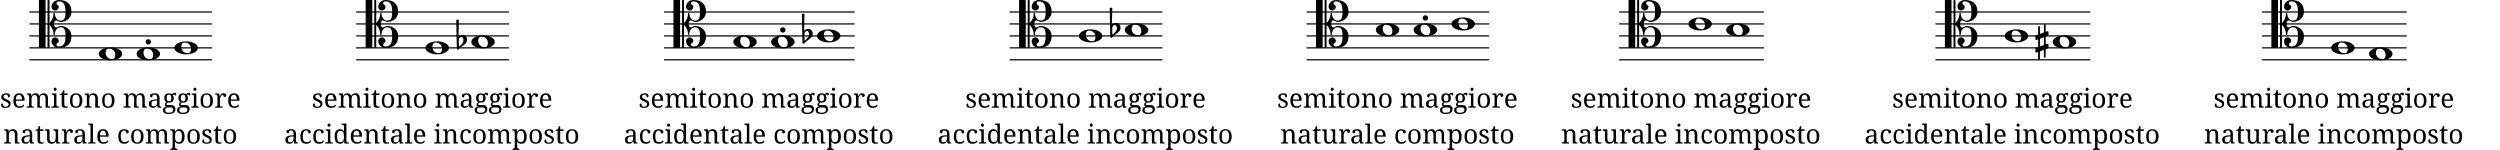
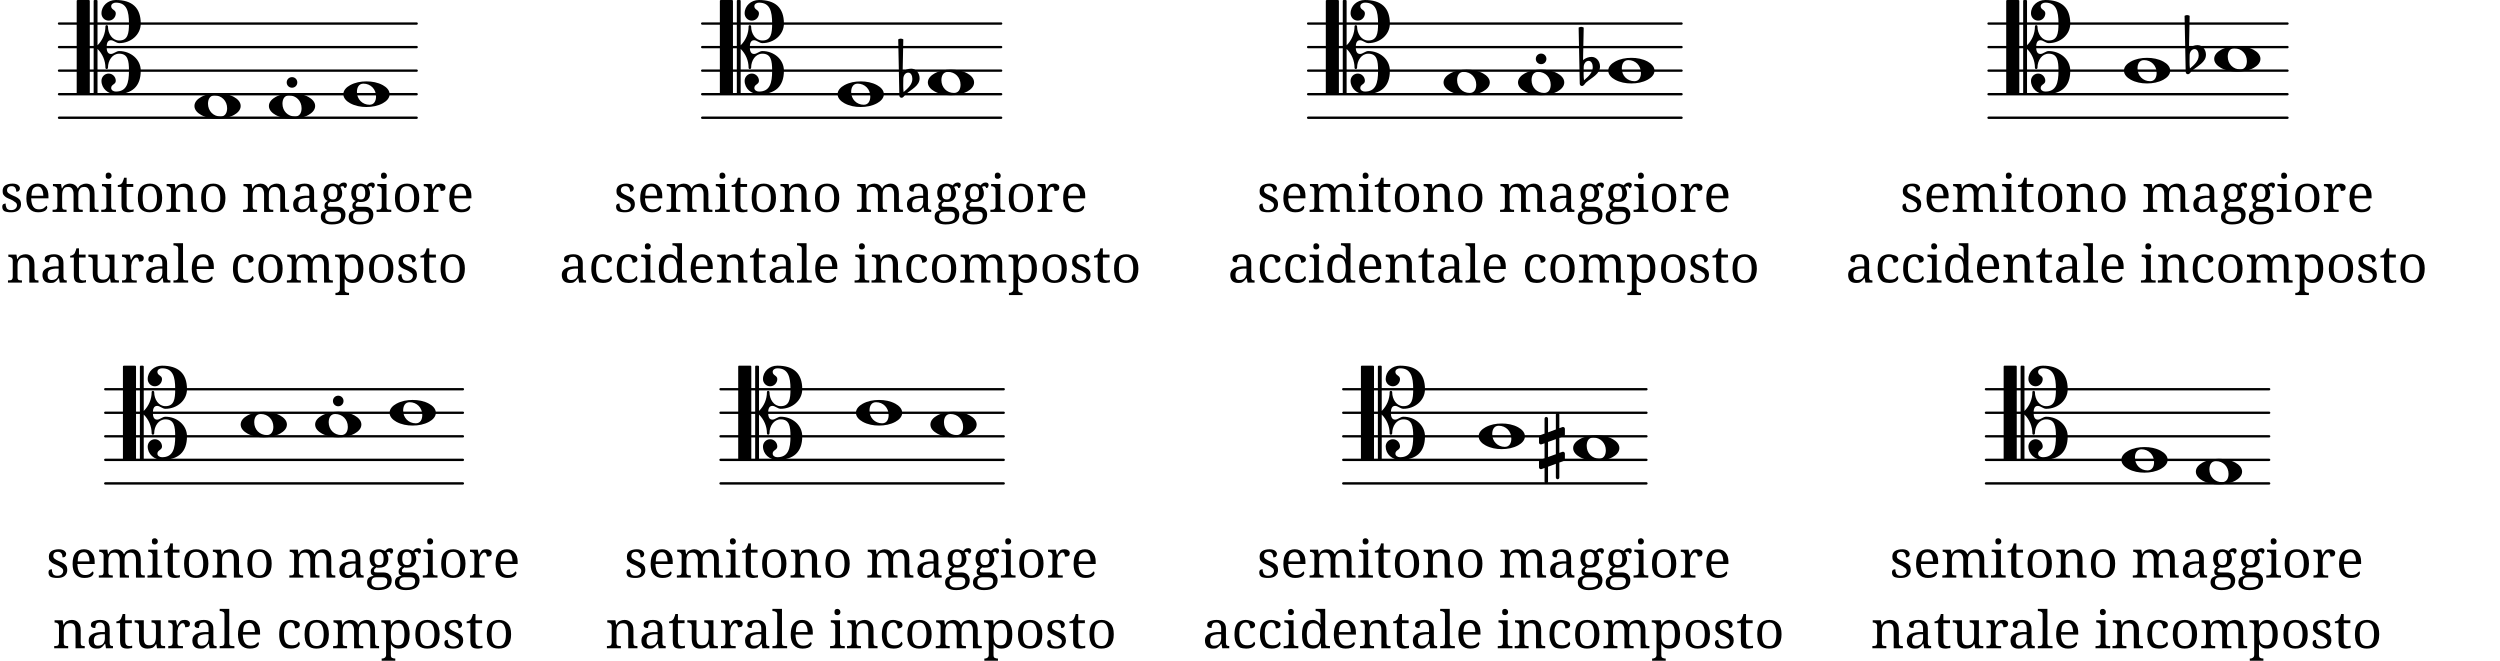
- <svg xmlns="http://www.w3.org/2000/svg" xmlns:xlink="http://www.w3.org/1999/xlink" version="1.2" width="367.26mm" height="22.02mm" viewBox="0 -0 208.989 12.528">
+ <svg xmlns="http://www.w3.org/2000/svg" xmlns:xlink="http://www.w3.org/1999/xlink" version="1.2" width="186.55mm" height="49.30mm" viewBox="0 -0 106.158 28.056">
  <style type="text/css">

tspan { white-space: pre; }

</style>
  <g transform="translate(2.4543, 5)">
    <line stroke-linejoin="round" stroke-linecap="round" stroke-width="0.1" stroke="currentColor" x1="0.05" y1="0" x2="15.236" y2="0" />
  </g>
  <g transform="translate(2.4543, 4)">
    <line stroke-linejoin="round" stroke-linecap="round" stroke-width="0.1" stroke="currentColor" x1="0.05" y1="0" x2="15.236" y2="0" />
  </g>
  <g transform="translate(2.4543, 3)">
    <line stroke-linejoin="round" stroke-linecap="round" stroke-width="0.1" stroke="currentColor" x1="0.05" y1="0" x2="15.236" y2="0" />
  </g>
  <g transform="translate(2.4543, 2)">
    <line stroke-linejoin="round" stroke-linecap="round" stroke-width="0.1" stroke="currentColor" x1="0.05" y1="0" x2="15.236" y2="0" />
  </g>
  <g transform="translate(2.4543, 1)">
    <line stroke-linejoin="round" stroke-linecap="round" stroke-width="0.1" stroke="currentColor" x1="0.05" y1="0" x2="15.236" y2="0" />
  </g>
  <a style="color:inherit;" xlink:href="textedit:///home/johannes/common-lisp/setzkasten/lilypond-export/b1-c19-m1-d.ly:37:16:17">
    <g transform="translate(14.5783, 4)">
      <path transform="scale(0.004, -0.004)" d="M213 112c-50 0 -69 -43 -69 -88c0 -77 57 -136 134 -136c50 0 69 43 69 88c0 77 -57 136 -134 136zM491 0c0 -43 -34 -75 -72 -96c-53 -29 -114 -40 -174 -40s-120 11 -173 40c-38 21 -72 53 -72 96s34 75 72 96c53 29 113 40 173 40s121 -11 174 -40 c38 -21 72 -53 72 -96z" fill="currentColor" />
    </g>
  </a>
  <a style="color:inherit;" xlink:href="textedit:///home/johannes/common-lisp/setzkasten/lilypond-export/b1-c19-m1-d.ly:36:23:24">
    <g transform="translate(12.3973, 3.5)">
      <path transform="scale(0.0045, -0.0045)" d="M-50 0c0 28 22 50 50 50s50 -22 50 -50s-22 -50 -50 -50s-50 22 -50 50z" fill="currentColor" />
    </g>
  </a>
  <a style="color:inherit;" xlink:href="textedit:///home/johannes/common-lisp/setzkasten/lilypond-export/b1-c19-m1-d.ly:36:21:22">
    <g transform="translate(11.4163, 4.5)">
      <path transform="scale(0.004, -0.004)" d="M213 112c-50 0 -69 -43 -69 -88c0 -77 57 -136 134 -136c50 0 69 43 69 88c0 77 -57 136 -134 136zM491 0c0 -43 -34 -75 -72 -96c-53 -29 -114 -40 -174 -40s-120 11 -173 40c-38 21 -72 53 -72 96s34 75 72 96c53 29 113 40 173 40s121 -11 174 -40 c38 -21 72 -53 72 -96z" fill="currentColor" />
    </g>
  </a>
  <a style="color:inherit;" xlink:href="textedit:///home/johannes/common-lisp/setzkasten/lilypond-export/b1-c19-m1-d.ly:35:30:31">
    <g transform="translate(8.2543, 4.5)">
      <path transform="scale(0.004, -0.004)" d="M213 112c-50 0 -69 -43 -69 -88c0 -77 57 -136 134 -136c50 0 69 43 69 88c0 77 -57 136 -134 136zM491 0c0 -43 -34 -75 -72 -96c-53 -29 -114 -40 -174 -40s-120 11 -173 40c-38 21 -72 53 -72 96s34 75 72 96c53 29 113 40 173 40s121 -11 174 -40 c38 -21 72 -53 72 -96z" fill="currentColor" />
    </g>
  </a>
  <g transform="translate(3.2543, 2)">
    <path transform="scale(0.004, -0.004)" d="M318 0c0 -33 7 -73 45 -73c29 0 57 31 88 31c123 0 229 -89 229 -208c0 -169 -93 -250 -265 -250c-83 0 -152 61 -152 142c0 42 34 77 76 77s76 -35 76 -77c0 -39 -49 -37 -49 -76c0 -23 24 -38 49 -38c116 0 140 90 140 222c0 106 -12 180 -104 180 c-72 0 -119 -71 -119 -149c0 -9 -7 -14 -14 -14s-13 5 -13 14c0 76 -31 147 -84 200v-471c0 -6 -4 -10 -10 -10h-21c-6 0 -10 4 -10 10v980c0 6 4 10 10 10h21c6 0 10 -4 10 -10v-471c53 53 84 124 84 200c0 9 6 14 13 14s14 -5 14 -14c0 -78 47 -149 119 -149 c92 0 104 74 104 180c0 132 -24 222 -140 222c-25 0 -49 -15 -49 -38c0 -39 49 -37 49 -76c0 -42 -34 -77 -76 -77s-76 35 -76 77c0 81 69 142 152 142c172 0 265 -81 265 -250c0 -119 -106 -208 -229 -208c-31 0 -59 31 -88 31c-38 0 -45 -40 -45 -73zM129 -500h-119 c-6 0 -10 4 -10 10v980c0 6 4 10 10 10h119c6 0 10 -4 10 -10v-980c0 -6 -4 -10 -10 -10z" fill="currentColor" />
  </g>
  <g transform="translate(0, 9)">
    <text font-family="serif" font-size="2.2" text-anchor="start" fill="currentColor">
      <tspan>semitono maggiore</tspan>
    </text>
  </g>
  <g transform="translate(0.2731, 12)">
    <text font-family="serif" font-size="2.2" text-anchor="start" fill="currentColor">
      <tspan>naturale composto</tspan>
    </text>
  </g>
  <g transform="translate(29.7666, 5)">
    <line stroke-linejoin="round" stroke-linecap="round" stroke-width="0.1" stroke="currentColor" x1="0.05" y1="0" x2="12.744" y2="0" />
  </g>
  <g transform="translate(29.7666, 4)">
    <line stroke-linejoin="round" stroke-linecap="round" stroke-width="0.1" stroke="currentColor" x1="0.05" y1="0" x2="12.744" y2="0" />
  </g>
  <g transform="translate(29.7666, 3)">
    <line stroke-linejoin="round" stroke-linecap="round" stroke-width="0.1" stroke="currentColor" x1="0.05" y1="0" x2="12.744" y2="0" />
  </g>
  <g transform="translate(29.7666, 2)">
    <line stroke-linejoin="round" stroke-linecap="round" stroke-width="0.1" stroke="currentColor" x1="0.05" y1="0" x2="12.744" y2="0" />
  </g>
  <g transform="translate(29.7666, 1)">
    <line stroke-linejoin="round" stroke-linecap="round" stroke-width="0.1" stroke="currentColor" x1="0.05" y1="0" x2="12.744" y2="0" />
  </g>
  <g transform="translate(38.2486, 3.5)">
    <path transform="scale(0.004, -0.004)" d="M27 41l-1 -66v-11c0 -22 1 -44 4 -66c45 38 93 80 93 139c0 33 -14 67 -43 67c-31 0 -52 -30 -53 -63zM-15 -138l-12 595c8 5 18 8 27 8s19 -3 27 -8l-7 -345c25 21 58 34 91 34c52 0 89 -48 89 -102c0 -80 -86 -117 -147 -169c-15 -13 -24 -38 -45 -38 c-13 0 -23 11 -23 25z" fill="currentColor" />
  </g>
  <a style="color:inherit;" xlink:href="textedit:///home/johannes/common-lisp/setzkasten/lilypond-export/b1-c19-m1-d.ly:70:16:17">
    <g transform="translate(39.3986, 3.5)">
      <path transform="scale(0.004, -0.004)" d="M213 112c-50 0 -69 -43 -69 -88c0 -77 57 -136 134 -136c50 0 69 43 69 88c0 77 -57 136 -134 136zM491 0c0 -43 -34 -75 -72 -96c-53 -29 -114 -40 -174 -40s-120 11 -173 40c-38 21 -72 53 -72 96s34 75 72 96c53 29 113 40 173 40s121 -11 174 -40 c38 -21 72 -53 72 -96z" fill="currentColor" />
    </g>
  </a>
  <g transform="translate(30.5666, 2)">
    <path transform="scale(0.004, -0.004)" d="M318 0c0 -33 7 -73 45 -73c29 0 57 31 88 31c123 0 229 -89 229 -208c0 -169 -93 -250 -265 -250c-83 0 -152 61 -152 142c0 42 34 77 76 77s76 -35 76 -77c0 -39 -49 -37 -49 -76c0 -23 24 -38 49 -38c116 0 140 90 140 222c0 106 -12 180 -104 180 c-72 0 -119 -71 -119 -149c0 -9 -7 -14 -14 -14s-13 5 -13 14c0 76 -31 147 -84 200v-471c0 -6 -4 -10 -10 -10h-21c-6 0 -10 4 -10 10v980c0 6 4 10 10 10h21c6 0 10 -4 10 -10v-471c53 53 84 124 84 200c0 9 6 14 13 14s14 -5 14 -14c0 -78 47 -149 119 -149 c92 0 104 74 104 180c0 132 -24 222 -140 222c-25 0 -49 -15 -49 -38c0 -39 49 -37 49 -76c0 -42 -34 -77 -76 -77s-76 35 -76 77c0 81 69 142 152 142c172 0 265 -81 265 -250c0 -119 -106 -208 -229 -208c-31 0 -59 31 -88 31c-38 0 -45 -40 -45 -73zM129 -500h-119 c-6 0 -10 4 -10 10v980c0 6 4 10 10 10h119c6 0 10 -4 10 -10v-980c0 -6 -4 -10 -10 -10z" fill="currentColor" />
  </g>
  <a style="color:inherit;" xlink:href="textedit:///home/johannes/common-lisp/setzkasten/lilypond-export/b1-c19-m1-d.ly:69:30:31">
    <g transform="translate(35.5666, 4)">
      <path transform="scale(0.004, -0.004)" d="M213 112c-50 0 -69 -43 -69 -88c0 -77 57 -136 134 -136c50 0 69 43 69 88c0 77 -57 136 -134 136zM491 0c0 -43 -34 -75 -72 -96c-53 -29 -114 -40 -174 -40s-120 11 -173 40c-38 21 -72 53 -72 96s34 75 72 96c53 29 113 40 173 40s121 -11 174 -40 c38 -21 72 -53 72 -96z" fill="currentColor" />
    </g>
  </a>
  <g transform="translate(26.0663, 9)">
    <text font-family="serif" font-size="2.2" text-anchor="start" fill="currentColor">
      <tspan>semitono maggiore</tspan>
    </text>
  </g>
  <g transform="translate(23.7446, 12)">
    <text font-family="serif" font-size="2.2" text-anchor="start" fill="currentColor">
      <tspan>accidentale incomposto</tspan>
    </text>
  </g>
  <g transform="translate(55.4981, 5)">
    <line stroke-linejoin="round" stroke-linecap="round" stroke-width="0.1" stroke="currentColor" x1="0.05" y1="0" x2="15.906" y2="0" />
  </g>
  <g transform="translate(55.4981, 4)">
    <line stroke-linejoin="round" stroke-linecap="round" stroke-width="0.1" stroke="currentColor" x1="0.05" y1="0" x2="15.906" y2="0" />
  </g>
  <g transform="translate(55.4981, 3)">
    <line stroke-linejoin="round" stroke-linecap="round" stroke-width="0.1" stroke="currentColor" x1="0.05" y1="0" x2="15.906" y2="0" />
  </g>
  <g transform="translate(55.4981, 2)">
    <line stroke-linejoin="round" stroke-linecap="round" stroke-width="0.1" stroke="currentColor" x1="0.05" y1="0" x2="15.906" y2="0" />
  </g>
  <g transform="translate(55.4981, 1)">
    <line stroke-linejoin="round" stroke-linecap="round" stroke-width="0.1" stroke="currentColor" x1="0.05" y1="0" x2="15.906" y2="0" />
  </g>
  <g transform="translate(67.1421, 3)">
    <path transform="scale(0.004, -0.004)" d="M27 41l-1 -66v-11c0 -22 1 -44 4 -66c45 38 93 80 93 139c0 33 -14 67 -43 67c-31 0 -52 -30 -53 -63zM-15 -138l-12 595c8 5 18 8 27 8s19 -3 27 -8l-7 -345c25 21 58 34 91 34c52 0 89 -48 89 -102c0 -80 -86 -117 -147 -169c-15 -13 -24 -38 -45 -38 c-13 0 -23 11 -23 25z" fill="currentColor" />
  </g>
  <a style="color:inherit;" xlink:href="textedit:///home/johannes/common-lisp/setzkasten/lilypond-export/b1-c19-m1-d.ly:104:16:17">
    <g transform="translate(68.2921, 3)">
      <path transform="scale(0.004, -0.004)" d="M213 112c-50 0 -69 -43 -69 -88c0 -77 57 -136 134 -136c50 0 69 43 69 88c0 77 -57 136 -134 136zM491 0c0 -43 -34 -75 -72 -96c-53 -29 -114 -40 -174 -40s-120 11 -173 40c-38 21 -72 53 -72 96s34 75 72 96c53 29 113 40 173 40s121 -11 174 -40 c38 -21 72 -53 72 -96z" fill="currentColor" />
    </g>
  </a>
  <a style="color:inherit;" xlink:href="textedit:///home/johannes/common-lisp/setzkasten/lilypond-export/b1-c19-m1-d.ly:103:23:24">
    <g transform="translate(65.4411, 2.5)">
      <path transform="scale(0.0045, -0.0045)" d="M-50 0c0 28 22 50 50 50s50 -22 50 -50s-22 -50 -50 -50s-50 22 -50 50z" fill="currentColor" />
    </g>
  </a>
  <a style="color:inherit;" xlink:href="textedit:///home/johannes/common-lisp/setzkasten/lilypond-export/b1-c19-m1-d.ly:103:21:22">
    <g transform="translate(64.4601, 3.5)">
      <path transform="scale(0.004, -0.004)" d="M213 112c-50 0 -69 -43 -69 -88c0 -77 57 -136 134 -136c50 0 69 43 69 88c0 77 -57 136 -134 136zM491 0c0 -43 -34 -75 -72 -96c-53 -29 -114 -40 -174 -40s-120 11 -173 40c-38 21 -72 53 -72 96s34 75 72 96c53 29 113 40 173 40s121 -11 174 -40 c38 -21 72 -53 72 -96z" fill="currentColor" />
    </g>
  </a>
  <a style="color:inherit;" xlink:href="textedit:///home/johannes/common-lisp/setzkasten/lilypond-export/b1-c19-m1-d.ly:102:30:31">
    <g transform="translate(61.2981, 3.5)">
      <path transform="scale(0.004, -0.004)" d="M213 112c-50 0 -69 -43 -69 -88c0 -77 57 -136 134 -136c50 0 69 43 69 88c0 77 -57 136 -134 136zM491 0c0 -43 -34 -75 -72 -96c-53 -29 -114 -40 -174 -40s-120 11 -173 40c-38 21 -72 53 -72 96s34 75 72 96c53 29 113 40 173 40s121 -11 174 -40 c38 -21 72 -53 72 -96z" fill="currentColor" />
    </g>
  </a>
  <g transform="translate(56.2981, 2)">
    <path transform="scale(0.004, -0.004)" d="M318 0c0 -33 7 -73 45 -73c29 0 57 31 88 31c123 0 229 -89 229 -208c0 -169 -93 -250 -265 -250c-83 0 -152 61 -152 142c0 42 34 77 76 77s76 -35 76 -77c0 -39 -49 -37 -49 -76c0 -23 24 -38 49 -38c116 0 140 90 140 222c0 106 -12 180 -104 180 c-72 0 -119 -71 -119 -149c0 -9 -7 -14 -14 -14s-13 5 -13 14c0 76 -31 147 -84 200v-471c0 -6 -4 -10 -10 -10h-21c-6 0 -10 4 -10 10v980c0 6 4 10 10 10h21c6 0 10 -4 10 -10v-471c53 53 84 124 84 200c0 9 6 14 13 14s14 -5 14 -14c0 -78 47 -149 119 -149 c92 0 104 74 104 180c0 132 -24 222 -140 222c-25 0 -49 -15 -49 -38c0 -39 49 -37 49 -76c0 -42 -34 -77 -76 -77s-76 35 -76 77c0 81 69 142 152 142c172 0 265 -81 265 -250c0 -119 -106 -208 -229 -208c-31 0 -59 31 -88 31c-38 0 -45 -40 -45 -73zM129 -500h-119 c-6 0 -10 4 -10 10v980c0 6 4 10 10 10h119c6 0 10 -4 10 -10v-980c0 -6 -4 -10 -10 -10z" fill="currentColor" />
  </g>
  <g transform="translate(53.3788, 9)">
    <text font-family="serif" font-size="2.2" text-anchor="start" fill="currentColor">
      <tspan>semitono maggiore</tspan>
    </text>
  </g>
  <g transform="translate(52.1326, 12)">
    <text font-family="serif" font-size="2.2" text-anchor="start" fill="currentColor">
      <tspan>accidentale composto</tspan>
    </text>
  </g>
  <g transform="translate(84.3916, 5)">
    <line stroke-linejoin="round" stroke-linecap="round" stroke-width="0.1" stroke="currentColor" x1="0.05" y1="0" x2="12.744" y2="0" />
  </g>
  <g transform="translate(84.3916, 4)">
    <line stroke-linejoin="round" stroke-linecap="round" stroke-width="0.1" stroke="currentColor" x1="0.05" y1="0" x2="12.744" y2="0" />
  </g>
  <g transform="translate(84.3916, 3)">
    <line stroke-linejoin="round" stroke-linecap="round" stroke-width="0.1" stroke="currentColor" x1="0.05" y1="0" x2="12.744" y2="0" />
  </g>
  <g transform="translate(84.3916, 2)">
    <line stroke-linejoin="round" stroke-linecap="round" stroke-width="0.1" stroke="currentColor" x1="0.05" y1="0" x2="12.744" y2="0" />
  </g>
  <g transform="translate(84.3916, 1)">
    <line stroke-linejoin="round" stroke-linecap="round" stroke-width="0.1" stroke="currentColor" x1="0.05" y1="0" x2="12.744" y2="0" />
  </g>
  <g transform="translate(92.8736, 2.5)">
    <path transform="scale(0.004, -0.004)" d="M27 41l-1 -66v-11c0 -22 1 -44 4 -66c45 38 93 80 93 139c0 33 -14 67 -43 67c-31 0 -52 -30 -53 -63zM-15 -138l-12 595c8 5 18 8 27 8s19 -3 27 -8l-7 -345c25 21 58 34 91 34c52 0 89 -48 89 -102c0 -80 -86 -117 -147 -169c-15 -13 -24 -38 -45 -38 c-13 0 -23 11 -23 25z" fill="currentColor" />
  </g>
  <a style="color:inherit;" xlink:href="textedit:///home/johannes/common-lisp/setzkasten/lilypond-export/b1-c19-m1-d.ly:137:16:17">
    <g transform="translate(94.0236, 2.5)">
      <path transform="scale(0.004, -0.004)" d="M213 112c-50 0 -69 -43 -69 -88c0 -77 57 -136 134 -136c50 0 69 43 69 88c0 77 -57 136 -134 136zM491 0c0 -43 -34 -75 -72 -96c-53 -29 -114 -40 -174 -40s-120 11 -173 40c-38 21 -72 53 -72 96s34 75 72 96c53 29 113 40 173 40s121 -11 174 -40 c38 -21 72 -53 72 -96z" fill="currentColor" />
    </g>
  </a>
  <g transform="translate(85.1916, 2)">
    <path transform="scale(0.004, -0.004)" d="M318 0c0 -33 7 -73 45 -73c29 0 57 31 88 31c123 0 229 -89 229 -208c0 -169 -93 -250 -265 -250c-83 0 -152 61 -152 142c0 42 34 77 76 77s76 -35 76 -77c0 -39 -49 -37 -49 -76c0 -23 24 -38 49 -38c116 0 140 90 140 222c0 106 -12 180 -104 180 c-72 0 -119 -71 -119 -149c0 -9 -7 -14 -14 -14s-13 5 -13 14c0 76 -31 147 -84 200v-471c0 -6 -4 -10 -10 -10h-21c-6 0 -10 4 -10 10v980c0 6 4 10 10 10h21c6 0 10 -4 10 -10v-471c53 53 84 124 84 200c0 9 6 14 13 14s14 -5 14 -14c0 -78 47 -149 119 -149 c92 0 104 74 104 180c0 132 -24 222 -140 222c-25 0 -49 -15 -49 -38c0 -39 49 -37 49 -76c0 -42 -34 -77 -76 -77s-76 35 -76 77c0 81 69 142 152 142c172 0 265 -81 265 -250c0 -119 -106 -208 -229 -208c-31 0 -59 31 -88 31c-38 0 -45 -40 -45 -73zM129 -500h-119 c-6 0 -10 4 -10 10v980c0 6 4 10 10 10h119c6 0 10 -4 10 -10v-980c0 -6 -4 -10 -10 -10z" fill="currentColor" />
  </g>
  <a style="color:inherit;" xlink:href="textedit:///home/johannes/common-lisp/setzkasten/lilypond-export/b1-c19-m1-d.ly:136:30:31">
    <g transform="translate(90.1916, 3)">
      <path transform="scale(0.004, -0.004)" d="M213 112c-50 0 -69 -43 -69 -88c0 -77 57 -136 134 -136c50 0 69 43 69 88c0 77 -57 136 -134 136zM491 0c0 -43 -34 -75 -72 -96c-53 -29 -114 -40 -174 -40s-120 11 -173 40c-38 21 -72 53 -72 96s34 75 72 96c53 29 113 40 173 40s121 -11 174 -40 c38 -21 72 -53 72 -96z" fill="currentColor" />
    </g>
  </a>
  <g transform="translate(80.6913, 9)">
    <text font-family="serif" font-size="2.2" text-anchor="start" fill="currentColor">
      <tspan>semitono maggiore</tspan>
    </text>
  </g>
  <g transform="translate(78.3696, 12)">
    <text font-family="serif" font-size="2.2" text-anchor="start" fill="currentColor">
      <tspan>accidentale incomposto</tspan>
    </text>
  </g>
-   <g transform="translate(109.2119, 5)">
-     <line stroke-linejoin="round" stroke-linecap="round" stroke-width="0.1" stroke="currentColor" x1="0.05" y1="0" x2="15.236" y2="0" />
-   </g>
-   <g transform="translate(109.2119, 4)">
-     <line stroke-linejoin="round" stroke-linecap="round" stroke-width="0.1" stroke="currentColor" x1="0.05" y1="0" x2="15.236" y2="0" />
-   </g>
-   <g transform="translate(109.2119, 3)">
-     <line stroke-linejoin="round" stroke-linecap="round" stroke-width="0.1" stroke="currentColor" x1="0.05" y1="0" x2="15.236" y2="0" />
-   </g>
-   <g transform="translate(109.2119, 2)">
-     <line stroke-linejoin="round" stroke-linecap="round" stroke-width="0.1" stroke="currentColor" x1="0.05" y1="0" x2="15.236" y2="0" />
-   </g>
-   <g transform="translate(109.2119, 1)">
-     <line stroke-linejoin="round" stroke-linecap="round" stroke-width="0.1" stroke="currentColor" x1="0.05" y1="0" x2="15.236" y2="0" />
-   </g>
-   <a style="color:inherit;" xlink:href="textedit:///home/johannes/common-lisp/setzkasten/lilypond-export/b1-c19-m1-d.ly:171:16:17">
-     <g transform="translate(121.3359, 2)">
-       <path transform="scale(0.004, -0.004)" d="M213 112c-50 0 -69 -43 -69 -88c0 -77 57 -136 134 -136c50 0 69 43 69 88c0 77 -57 136 -134 136zM491 0c0 -43 -34 -75 -72 -96c-53 -29 -114 -40 -174 -40s-120 11 -173 40c-38 21 -72 53 -72 96s34 75 72 96c53 29 113 40 173 40s121 -11 174 -40 c38 -21 72 -53 72 -96z" fill="currentColor" />
-     </g>
-   </a>
-   <a style="color:inherit;" xlink:href="textedit:///home/johannes/common-lisp/setzkasten/lilypond-export/b1-c19-m1-d.ly:170:23:24">
-     <g transform="translate(119.1549, 1.5)">
+   <g transform="translate(4.4175, 20.528)">
+     <line stroke-linejoin="round" stroke-linecap="round" stroke-width="0.1" stroke="currentColor" x1="0.05" y1="0" x2="15.236" y2="0" />
+   </g>
+   <g transform="translate(4.4175, 19.528)">
+     <line stroke-linejoin="round" stroke-linecap="round" stroke-width="0.1" stroke="currentColor" x1="0.05" y1="0" x2="15.236" y2="0" />
+   </g>
+   <g transform="translate(4.4175, 18.528)">
+     <line stroke-linejoin="round" stroke-linecap="round" stroke-width="0.1" stroke="currentColor" x1="0.05" y1="0" x2="15.236" y2="0" />
+   </g>
+   <g transform="translate(4.4175, 17.528)">
+     <line stroke-linejoin="round" stroke-linecap="round" stroke-width="0.1" stroke="currentColor" x1="0.05" y1="0" x2="15.236" y2="0" />
+   </g>
+   <g transform="translate(4.4175, 16.528)">
+     <line stroke-linejoin="round" stroke-linecap="round" stroke-width="0.1" stroke="currentColor" x1="0.05" y1="0" x2="15.236" y2="0" />
+   </g>
+   <a style="color:inherit;" xlink:href="textedit:///home/johannes/common-lisp/setzkasten/lilypond-export/b1-c19-m1-d.ly:174:16:17">
+     <g transform="translate(16.5415, 17.528)">
+       <path transform="scale(0.004, -0.004)" d="M213 112c-50 0 -69 -43 -69 -88c0 -77 57 -136 134 -136c50 0 69 43 69 88c0 77 -57 136 -134 136zM491 0c0 -43 -34 -75 -72 -96c-53 -29 -114 -40 -174 -40s-120 11 -173 40c-38 21 -72 53 -72 96s34 75 72 96c53 29 113 40 173 40s121 -11 174 -40 c38 -21 72 -53 72 -96z" fill="currentColor" />
+     </g>
+   </a>
+   <a style="color:inherit;" xlink:href="textedit:///home/johannes/common-lisp/setzkasten/lilypond-export/b1-c19-m1-d.ly:173:23:24">
+     <g transform="translate(14.3605, 17.028)">
      <path transform="scale(0.0045, -0.0045)" d="M-50 0c0 28 22 50 50 50s50 -22 50 -50s-22 -50 -50 -50s-50 22 -50 50z" fill="currentColor" />
    </g>
  </a>
-   <a style="color:inherit;" xlink:href="textedit:///home/johannes/common-lisp/setzkasten/lilypond-export/b1-c19-m1-d.ly:170:21:22">
-     <g transform="translate(118.1739, 2.5)">
-       <path transform="scale(0.004, -0.004)" d="M213 112c-50 0 -69 -43 -69 -88c0 -77 57 -136 134 -136c50 0 69 43 69 88c0 77 -57 136 -134 136zM491 0c0 -43 -34 -75 -72 -96c-53 -29 -114 -40 -174 -40s-120 11 -173 40c-38 21 -72 53 -72 96s34 75 72 96c53 29 113 40 173 40s121 -11 174 -40 c38 -21 72 -53 72 -96z" fill="currentColor" />
-     </g>
-   </a>
-   <a style="color:inherit;" xlink:href="textedit:///home/johannes/common-lisp/setzkasten/lilypond-export/b1-c19-m1-d.ly:169:30:31">
-     <g transform="translate(115.0119, 2.5)">
-       <path transform="scale(0.004, -0.004)" d="M213 112c-50 0 -69 -43 -69 -88c0 -77 57 -136 134 -136c50 0 69 43 69 88c0 77 -57 136 -134 136zM491 0c0 -43 -34 -75 -72 -96c-53 -29 -114 -40 -174 -40s-120 11 -173 40c-38 21 -72 53 -72 96s34 75 72 96c53 29 113 40 173 40s121 -11 174 -40 c38 -21 72 -53 72 -96z" fill="currentColor" />
-     </g>
-   </a>
-   <g transform="translate(110.0119, 2)">
-     <path transform="scale(0.004, -0.004)" d="M318 0c0 -33 7 -73 45 -73c29 0 57 31 88 31c123 0 229 -89 229 -208c0 -169 -93 -250 -265 -250c-83 0 -152 61 -152 142c0 42 34 77 76 77s76 -35 76 -77c0 -39 -49 -37 -49 -76c0 -23 24 -38 49 -38c116 0 140 90 140 222c0 106 -12 180 -104 180 c-72 0 -119 -71 -119 -149c0 -9 -7 -14 -14 -14s-13 5 -13 14c0 76 -31 147 -84 200v-471c0 -6 -4 -10 -10 -10h-21c-6 0 -10 4 -10 10v980c0 6 4 10 10 10h21c6 0 10 -4 10 -10v-471c53 53 84 124 84 200c0 9 6 14 13 14s14 -5 14 -14c0 -78 47 -149 119 -149 c92 0 104 74 104 180c0 132 -24 222 -140 222c-25 0 -49 -15 -49 -38c0 -39 49 -37 49 -76c0 -42 -34 -77 -76 -77s-76 35 -76 77c0 81 69 142 152 142c172 0 265 -81 265 -250c0 -119 -106 -208 -229 -208c-31 0 -59 31 -88 31c-38 0 -45 -40 -45 -73zM129 -500h-119 c-6 0 -10 4 -10 10v980c0 6 4 10 10 10h119c6 0 10 -4 10 -10v-980c0 -6 -4 -10 -10 -10z" fill="currentColor" />
-   </g>
-   <g transform="translate(106.7576, 9)">
-     <text font-family="serif" font-size="2.2" text-anchor="start" fill="currentColor">
-       <tspan>semitono maggiore</tspan>
-     </text>
-   </g>
-   <g transform="translate(107.0308, 12)">
+   <a style="color:inherit;" xlink:href="textedit:///home/johannes/common-lisp/setzkasten/lilypond-export/b1-c19-m1-d.ly:173:21:22">
+     <g transform="translate(13.3795, 18.028)">
+       <path transform="scale(0.004, -0.004)" d="M213 112c-50 0 -69 -43 -69 -88c0 -77 57 -136 134 -136c50 0 69 43 69 88c0 77 -57 136 -134 136zM491 0c0 -43 -34 -75 -72 -96c-53 -29 -114 -40 -174 -40s-120 11 -173 40c-38 21 -72 53 -72 96s34 75 72 96c53 29 113 40 173 40s121 -11 174 -40 c38 -21 72 -53 72 -96z" fill="currentColor" />
+     </g>
+   </a>
+   <a style="color:inherit;" xlink:href="textedit:///home/johannes/common-lisp/setzkasten/lilypond-export/b1-c19-m1-d.ly:172:30:31">
+     <g transform="translate(10.2175, 18.028)">
+       <path transform="scale(0.004, -0.004)" d="M213 112c-50 0 -69 -43 -69 -88c0 -77 57 -136 134 -136c50 0 69 43 69 88c0 77 -57 136 -134 136zM491 0c0 -43 -34 -75 -72 -96c-53 -29 -114 -40 -174 -40s-120 11 -173 40c-38 21 -72 53 -72 96s34 75 72 96c53 29 113 40 173 40s121 -11 174 -40 c38 -21 72 -53 72 -96z" fill="currentColor" />
+     </g>
+   </a>
+   <g transform="translate(5.2175, 17.528)">
+     <path transform="scale(0.004, -0.004)" d="M318 0c0 -33 7 -73 45 -73c29 0 57 31 88 31c123 0 229 -89 229 -208c0 -169 -93 -250 -265 -250c-83 0 -152 61 -152 142c0 42 34 77 76 77s76 -35 76 -77c0 -39 -49 -37 -49 -76c0 -23 24 -38 49 -38c116 0 140 90 140 222c0 106 -12 180 -104 180 c-72 0 -119 -71 -119 -149c0 -9 -7 -14 -14 -14s-13 5 -13 14c0 76 -31 147 -84 200v-471c0 -6 -4 -10 -10 -10h-21c-6 0 -10 4 -10 10v980c0 6 4 10 10 10h21c6 0 10 -4 10 -10v-471c53 53 84 124 84 200c0 9 6 14 13 14s14 -5 14 -14c0 -78 47 -149 119 -149 c92 0 104 74 104 180c0 132 -24 222 -140 222c-25 0 -49 -15 -49 -38c0 -39 49 -37 49 -76c0 -42 -34 -77 -76 -77s-76 35 -76 77c0 81 69 142 152 142c172 0 265 -81 265 -250c0 -119 -106 -208 -229 -208c-31 0 -59 31 -88 31c-38 0 -45 -40 -45 -73zM129 -500h-119 c-6 0 -10 4 -10 10v980c0 6 4 10 10 10h119c6 0 10 -4 10 -10v-980c0 -6 -4 -10 -10 -10z" fill="currentColor" />
+   </g>
+   <g transform="translate(1.9632, 24.528)">
+     <text font-family="serif" font-size="2.2" text-anchor="start" fill="currentColor">
+       <tspan>semitono maggiore</tspan>
+     </text>
+   </g>
+   <g transform="translate(2.2364, 27.528)">
    <text font-family="serif" font-size="2.2" text-anchor="start" fill="currentColor">
      <tspan>naturale composto</tspan>
    </text>
  </g>
-   <g transform="translate(135.3398, 5)">
-     <line stroke-linejoin="round" stroke-linecap="round" stroke-width="0.1" stroke="currentColor" x1="0.05" y1="0" x2="12.074" y2="0" />
-   </g>
-   <g transform="translate(135.3398, 4)">
-     <line stroke-linejoin="round" stroke-linecap="round" stroke-width="0.1" stroke="currentColor" x1="0.05" y1="0" x2="12.074" y2="0" />
-   </g>
-   <g transform="translate(135.3398, 3)">
-     <line stroke-linejoin="round" stroke-linecap="round" stroke-width="0.1" stroke="currentColor" x1="0.05" y1="0" x2="12.074" y2="0" />
-   </g>
-   <g transform="translate(135.3398, 2)">
-     <line stroke-linejoin="round" stroke-linecap="round" stroke-width="0.1" stroke="currentColor" x1="0.05" y1="0" x2="12.074" y2="0" />
-   </g>
-   <g transform="translate(135.3398, 1)">
-     <line stroke-linejoin="round" stroke-linecap="round" stroke-width="0.1" stroke="currentColor" x1="0.05" y1="0" x2="12.074" y2="0" />
-   </g>
-   <a style="color:inherit;" xlink:href="textedit:///home/johannes/common-lisp/setzkasten/lilypond-export/b1-c19-m1-d.ly:204:16:17">
-     <g transform="translate(144.3018, 2.5)">
-       <path transform="scale(0.004, -0.004)" d="M213 112c-50 0 -69 -43 -69 -88c0 -77 57 -136 134 -136c50 0 69 43 69 88c0 77 -57 136 -134 136zM491 0c0 -43 -34 -75 -72 -96c-53 -29 -114 -40 -174 -40s-120 11 -173 40c-38 21 -72 53 -72 96s34 75 72 96c53 29 113 40 173 40s121 -11 174 -40 c38 -21 72 -53 72 -96z" fill="currentColor" />
-     </g>
-   </a>
-   <g transform="translate(136.1398, 2)">
-     <path transform="scale(0.004, -0.004)" d="M318 0c0 -33 7 -73 45 -73c29 0 57 31 88 31c123 0 229 -89 229 -208c0 -169 -93 -250 -265 -250c-83 0 -152 61 -152 142c0 42 34 77 76 77s76 -35 76 -77c0 -39 -49 -37 -49 -76c0 -23 24 -38 49 -38c116 0 140 90 140 222c0 106 -12 180 -104 180 c-72 0 -119 -71 -119 -149c0 -9 -7 -14 -14 -14s-13 5 -13 14c0 76 -31 147 -84 200v-471c0 -6 -4 -10 -10 -10h-21c-6 0 -10 4 -10 10v980c0 6 4 10 10 10h21c6 0 10 -4 10 -10v-471c53 53 84 124 84 200c0 9 6 14 13 14s14 -5 14 -14c0 -78 47 -149 119 -149 c92 0 104 74 104 180c0 132 -24 222 -140 222c-25 0 -49 -15 -49 -38c0 -39 49 -37 49 -76c0 -42 -34 -77 -76 -77s-76 35 -76 77c0 81 69 142 152 142c172 0 265 -81 265 -250c0 -119 -106 -208 -229 -208c-31 0 -59 31 -88 31c-38 0 -45 -40 -45 -73zM129 -500h-119 c-6 0 -10 4 -10 10v980c0 6 4 10 10 10h119c6 0 10 -4 10 -10v-980c0 -6 -4 -10 -10 -10z" fill="currentColor" />
-   </g>
-   <a style="color:inherit;" xlink:href="textedit:///home/johannes/common-lisp/setzkasten/lilypond-export/b1-c19-m1-d.ly:203:30:31">
-     <g transform="translate(141.1398, 2)">
-       <path transform="scale(0.004, -0.004)" d="M213 112c-50 0 -69 -43 -69 -88c0 -77 57 -136 134 -136c50 0 69 43 69 88c0 77 -57 136 -134 136zM491 0c0 -43 -34 -75 -72 -96c-53 -29 -114 -40 -174 -40s-120 11 -173 40c-38 21 -72 53 -72 96s34 75 72 96c53 29 113 40 173 40s121 -11 174 -40 c38 -21 72 -53 72 -96z" fill="currentColor" />
-     </g>
-   </a>
-   <g transform="translate(131.3046, 9)">
-     <text font-family="serif" font-size="2.2" text-anchor="start" fill="currentColor">
-       <tspan>semitono maggiore</tspan>
-     </text>
-   </g>
-   <g transform="translate(130.5022, 12)">
+   <g transform="translate(30.5454, 20.528)">
+     <line stroke-linejoin="round" stroke-linecap="round" stroke-width="0.1" stroke="currentColor" x1="0.05" y1="0" x2="12.074" y2="0" />
+   </g>
+   <g transform="translate(30.5454, 19.528)">
+     <line stroke-linejoin="round" stroke-linecap="round" stroke-width="0.1" stroke="currentColor" x1="0.05" y1="0" x2="12.074" y2="0" />
+   </g>
+   <g transform="translate(30.5454, 18.528)">
+     <line stroke-linejoin="round" stroke-linecap="round" stroke-width="0.1" stroke="currentColor" x1="0.05" y1="0" x2="12.074" y2="0" />
+   </g>
+   <g transform="translate(30.5454, 17.528)">
+     <line stroke-linejoin="round" stroke-linecap="round" stroke-width="0.1" stroke="currentColor" x1="0.05" y1="0" x2="12.074" y2="0" />
+   </g>
+   <g transform="translate(30.5454, 16.528)">
+     <line stroke-linejoin="round" stroke-linecap="round" stroke-width="0.1" stroke="currentColor" x1="0.05" y1="0" x2="12.074" y2="0" />
+   </g>
+   <a style="color:inherit;" xlink:href="textedit:///home/johannes/common-lisp/setzkasten/lilypond-export/b1-c19-m1-d.ly:207:16:17">
+     <g transform="translate(39.5074, 18.028)">
+       <path transform="scale(0.004, -0.004)" d="M213 112c-50 0 -69 -43 -69 -88c0 -77 57 -136 134 -136c50 0 69 43 69 88c0 77 -57 136 -134 136zM491 0c0 -43 -34 -75 -72 -96c-53 -29 -114 -40 -174 -40s-120 11 -173 40c-38 21 -72 53 -72 96s34 75 72 96c53 29 113 40 173 40s121 -11 174 -40 c38 -21 72 -53 72 -96z" fill="currentColor" />
+     </g>
+   </a>
+   <g transform="translate(31.3454, 17.528)">
+     <path transform="scale(0.004, -0.004)" d="M318 0c0 -33 7 -73 45 -73c29 0 57 31 88 31c123 0 229 -89 229 -208c0 -169 -93 -250 -265 -250c-83 0 -152 61 -152 142c0 42 34 77 76 77s76 -35 76 -77c0 -39 -49 -37 -49 -76c0 -23 24 -38 49 -38c116 0 140 90 140 222c0 106 -12 180 -104 180 c-72 0 -119 -71 -119 -149c0 -9 -7 -14 -14 -14s-13 5 -13 14c0 76 -31 147 -84 200v-471c0 -6 -4 -10 -10 -10h-21c-6 0 -10 4 -10 10v980c0 6 4 10 10 10h21c6 0 10 -4 10 -10v-471c53 53 84 124 84 200c0 9 6 14 13 14s14 -5 14 -14c0 -78 47 -149 119 -149 c92 0 104 74 104 180c0 132 -24 222 -140 222c-25 0 -49 -15 -49 -38c0 -39 49 -37 49 -76c0 -42 -34 -77 -76 -77s-76 35 -76 77c0 81 69 142 152 142c172 0 265 -81 265 -250c0 -119 -106 -208 -229 -208c-31 0 -59 31 -88 31c-38 0 -45 -40 -45 -73zM129 -500h-119 c-6 0 -10 4 -10 10v980c0 6 4 10 10 10h119c6 0 10 -4 10 -10v-980c0 -6 -4 -10 -10 -10z" fill="currentColor" />
+   </g>
+   <a style="color:inherit;" xlink:href="textedit:///home/johannes/common-lisp/setzkasten/lilypond-export/b1-c19-m1-d.ly:206:30:31">
+     <g transform="translate(36.3454, 17.528)">
+       <path transform="scale(0.004, -0.004)" d="M213 112c-50 0 -69 -43 -69 -88c0 -77 57 -136 134 -136c50 0 69 43 69 88c0 77 -57 136 -134 136zM491 0c0 -43 -34 -75 -72 -96c-53 -29 -114 -40 -174 -40s-120 11 -173 40c-38 21 -72 53 -72 96s34 75 72 96c53 29 113 40 173 40s121 -11 174 -40 c38 -21 72 -53 72 -96z" fill="currentColor" />
+     </g>
+   </a>
+   <g transform="translate(26.5102, 24.528)">
+     <text font-family="serif" font-size="2.2" text-anchor="start" fill="currentColor">
+       <tspan>semitono maggiore</tspan>
+     </text>
+   </g>
+   <g transform="translate(25.7078, 27.528)">
    <text font-family="serif" font-size="2.2" text-anchor="start" fill="currentColor">
      <tspan>naturale incomposto</tspan>
    </text>
  </g>
-   <g transform="translate(161.7835, 5)">
-     <line stroke-linejoin="round" stroke-linecap="round" stroke-width="0.1" stroke="currentColor" x1="0.05" y1="0" x2="12.924" y2="0" />
-   </g>
-   <g transform="translate(161.7835, 4)">
-     <line stroke-linejoin="round" stroke-linecap="round" stroke-width="0.1" stroke="currentColor" x1="0.05" y1="0" x2="12.924" y2="0" />
-   </g>
-   <g transform="translate(161.7835, 3)">
-     <line stroke-linejoin="round" stroke-linecap="round" stroke-width="0.1" stroke="currentColor" x1="0.05" y1="0" x2="12.924" y2="0" />
-   </g>
-   <g transform="translate(161.7835, 2)">
-     <line stroke-linejoin="round" stroke-linecap="round" stroke-width="0.1" stroke="currentColor" x1="0.05" y1="0" x2="12.924" y2="0" />
-   </g>
-   <g transform="translate(161.7835, 1)">
-     <line stroke-linejoin="round" stroke-linecap="round" stroke-width="0.1" stroke="currentColor" x1="0.05" y1="0" x2="12.924" y2="0" />
-   </g>
-   <g transform="translate(170.1455, 3.5)">
+   <g transform="translate(56.9891, 20.528)">
+     <line stroke-linejoin="round" stroke-linecap="round" stroke-width="0.1" stroke="currentColor" x1="0.05" y1="0" x2="12.924" y2="0" />
+   </g>
+   <g transform="translate(56.9891, 19.528)">
+     <line stroke-linejoin="round" stroke-linecap="round" stroke-width="0.1" stroke="currentColor" x1="0.05" y1="0" x2="12.924" y2="0" />
+   </g>
+   <g transform="translate(56.9891, 18.528)">
+     <line stroke-linejoin="round" stroke-linecap="round" stroke-width="0.1" stroke="currentColor" x1="0.05" y1="0" x2="12.924" y2="0" />
+   </g>
+   <g transform="translate(56.9891, 17.528)">
+     <line stroke-linejoin="round" stroke-linecap="round" stroke-width="0.1" stroke="currentColor" x1="0.05" y1="0" x2="12.924" y2="0" />
+   </g>
+   <g transform="translate(56.9891, 16.528)">
+     <line stroke-linejoin="round" stroke-linecap="round" stroke-width="0.1" stroke="currentColor" x1="0.05" y1="0" x2="12.924" y2="0" />
+   </g>
+   <g transform="translate(65.3511, 19.028)">
    <path transform="scale(0.004, -0.004)" d="M216 -312c0 -10 -8 -19 -18 -19s-19 9 -19 19v145l-83 -31v-158c0 -10 -9 -19 -19 -19s-18 9 -18 19v145l-32 -12c-2 -1 -5 -1 -7 -1c-11 0 -20 9 -20 20v60c0 8 5 16 13 19l46 16v160l-32 -11c-2 -1 -5 -1 -7 -1c-11 0 -20 9 -20 20v60c0 8 5 15 13 18l46 17v158 c0 10 8 19 18 19s19 -9 19 -19v-145l83 31v158c0 10 9 19 19 19s18 -9 18 -19v-145l32 12c2 1 5 1 7 1c11 0 20 -9 20 -20v-60c0 -8 -5 -16 -13 -19l-46 -16v-160l32 11c2 1 5 1 7 1c11 0 20 -9 20 -20v-60c0 -8 -5 -15 -13 -18l-46 -17v-158zM96 65v-160l83 30v160z" fill="currentColor" />
  </g>
-   <a style="color:inherit;" xlink:href="textedit:///home/johannes/common-lisp/setzkasten/lilypond-export/b1-c19-m1-d.ly:237:16:17">
-     <g transform="translate(171.5955, 3.5)">
-       <path transform="scale(0.004, -0.004)" d="M213 112c-50 0 -69 -43 -69 -88c0 -77 57 -136 134 -136c50 0 69 43 69 88c0 77 -57 136 -134 136zM491 0c0 -43 -34 -75 -72 -96c-53 -29 -114 -40 -174 -40s-120 11 -173 40c-38 21 -72 53 -72 96s34 75 72 96c53 29 113 40 173 40s121 -11 174 -40 c38 -21 72 -53 72 -96z" fill="currentColor" />
-     </g>
-   </a>
-   <g transform="translate(162.5835, 2)">
-     <path transform="scale(0.004, -0.004)" d="M318 0c0 -33 7 -73 45 -73c29 0 57 31 88 31c123 0 229 -89 229 -208c0 -169 -93 -250 -265 -250c-83 0 -152 61 -152 142c0 42 34 77 76 77s76 -35 76 -77c0 -39 -49 -37 -49 -76c0 -23 24 -38 49 -38c116 0 140 90 140 222c0 106 -12 180 -104 180 c-72 0 -119 -71 -119 -149c0 -9 -7 -14 -14 -14s-13 5 -13 14c0 76 -31 147 -84 200v-471c0 -6 -4 -10 -10 -10h-21c-6 0 -10 4 -10 10v980c0 6 4 10 10 10h21c6 0 10 -4 10 -10v-471c53 53 84 124 84 200c0 9 6 14 13 14s14 -5 14 -14c0 -78 47 -149 119 -149 c92 0 104 74 104 180c0 132 -24 222 -140 222c-25 0 -49 -15 -49 -38c0 -39 49 -37 49 -76c0 -42 -34 -77 -76 -77s-76 35 -76 77c0 81 69 142 152 142c172 0 265 -81 265 -250c0 -119 -106 -208 -229 -208c-31 0 -59 31 -88 31c-38 0 -45 -40 -45 -73zM129 -500h-119 c-6 0 -10 4 -10 10v980c0 6 4 10 10 10h119c6 0 10 -4 10 -10v-980c0 -6 -4 -10 -10 -10z" fill="currentColor" />
-   </g>
-   <a style="color:inherit;" xlink:href="textedit:///home/johannes/common-lisp/setzkasten/lilypond-export/b1-c19-m1-d.ly:236:30:31">
-     <g transform="translate(167.5835, 3)">
-       <path transform="scale(0.004, -0.004)" d="M213 112c-50 0 -69 -43 -69 -88c0 -77 57 -136 134 -136c50 0 69 43 69 88c0 77 -57 136 -134 136zM491 0c0 -43 -34 -75 -72 -96c-53 -29 -114 -40 -174 -40s-120 11 -173 40c-38 21 -72 53 -72 96s34 75 72 96c53 29 113 40 173 40s121 -11 174 -40 c38 -21 72 -53 72 -96z" fill="currentColor" />
-     </g>
-   </a>
-   <g transform="translate(158.1732, 9)">
-     <text font-family="serif" font-size="2.2" text-anchor="start" fill="currentColor">
-       <tspan>semitono maggiore</tspan>
-     </text>
-   </g>
-   <g transform="translate(155.8515, 12)">
+   <a style="color:inherit;" xlink:href="textedit:///home/johannes/common-lisp/setzkasten/lilypond-export/b1-c19-m1-d.ly:240:16:17">
+     <g transform="translate(66.8011, 19.028)">
+       <path transform="scale(0.004, -0.004)" d="M213 112c-50 0 -69 -43 -69 -88c0 -77 57 -136 134 -136c50 0 69 43 69 88c0 77 -57 136 -134 136zM491 0c0 -43 -34 -75 -72 -96c-53 -29 -114 -40 -174 -40s-120 11 -173 40c-38 21 -72 53 -72 96s34 75 72 96c53 29 113 40 173 40s121 -11 174 -40 c38 -21 72 -53 72 -96z" fill="currentColor" />
+     </g>
+   </a>
+   <g transform="translate(57.7891, 17.528)">
+     <path transform="scale(0.004, -0.004)" d="M318 0c0 -33 7 -73 45 -73c29 0 57 31 88 31c123 0 229 -89 229 -208c0 -169 -93 -250 -265 -250c-83 0 -152 61 -152 142c0 42 34 77 76 77s76 -35 76 -77c0 -39 -49 -37 -49 -76c0 -23 24 -38 49 -38c116 0 140 90 140 222c0 106 -12 180 -104 180 c-72 0 -119 -71 -119 -149c0 -9 -7 -14 -14 -14s-13 5 -13 14c0 76 -31 147 -84 200v-471c0 -6 -4 -10 -10 -10h-21c-6 0 -10 4 -10 10v980c0 6 4 10 10 10h21c6 0 10 -4 10 -10v-471c53 53 84 124 84 200c0 9 6 14 13 14s14 -5 14 -14c0 -78 47 -149 119 -149 c92 0 104 74 104 180c0 132 -24 222 -140 222c-25 0 -49 -15 -49 -38c0 -39 49 -37 49 -76c0 -42 -34 -77 -76 -77s-76 35 -76 77c0 81 69 142 152 142c172 0 265 -81 265 -250c0 -119 -106 -208 -229 -208c-31 0 -59 31 -88 31c-38 0 -45 -40 -45 -73zM129 -500h-119 c-6 0 -10 4 -10 10v980c0 6 4 10 10 10h119c6 0 10 -4 10 -10v-980c0 -6 -4 -10 -10 -10z" fill="currentColor" />
+   </g>
+   <a style="color:inherit;" xlink:href="textedit:///home/johannes/common-lisp/setzkasten/lilypond-export/b1-c19-m1-d.ly:239:30:31">
+     <g transform="translate(62.7891, 18.528)">
+       <path transform="scale(0.004, -0.004)" d="M213 112c-50 0 -69 -43 -69 -88c0 -77 57 -136 134 -136c50 0 69 43 69 88c0 77 -57 136 -134 136zM491 0c0 -43 -34 -75 -72 -96c-53 -29 -114 -40 -174 -40s-120 11 -173 40c-38 21 -72 53 -72 96s34 75 72 96c53 29 113 40 173 40s121 -11 174 -40 c38 -21 72 -53 72 -96z" fill="currentColor" />
+     </g>
+   </a>
+   <g transform="translate(53.3788, 24.528)">
+     <text font-family="serif" font-size="2.2" text-anchor="start" fill="currentColor">
+       <tspan>semitono maggiore</tspan>
+     </text>
+   </g>
+   <g transform="translate(51.0571, 27.528)">
    <text font-family="serif" font-size="2.2" text-anchor="start" fill="currentColor">
      <tspan>accidentale incomposto</tspan>
    </text>
  </g>
-   <g transform="translate(189.0772, 5)">
-     <line stroke-linejoin="round" stroke-linecap="round" stroke-width="0.1" stroke="currentColor" x1="0.05" y1="0" x2="12.074" y2="0" />
-   </g>
-   <g transform="translate(189.0772, 4)">
-     <line stroke-linejoin="round" stroke-linecap="round" stroke-width="0.1" stroke="currentColor" x1="0.05" y1="0" x2="12.074" y2="0" />
-   </g>
-   <g transform="translate(189.0772, 3)">
-     <line stroke-linejoin="round" stroke-linecap="round" stroke-width="0.1" stroke="currentColor" x1="0.05" y1="0" x2="12.074" y2="0" />
-   </g>
-   <g transform="translate(189.0772, 2)">
-     <line stroke-linejoin="round" stroke-linecap="round" stroke-width="0.1" stroke="currentColor" x1="0.05" y1="0" x2="12.074" y2="0" />
-   </g>
-   <g transform="translate(189.0772, 1)">
-     <line stroke-linejoin="round" stroke-linecap="round" stroke-width="0.1" stroke="currentColor" x1="0.05" y1="0" x2="12.074" y2="0" />
-   </g>
-   <a style="color:inherit;" xlink:href="textedit:///home/johannes/common-lisp/setzkasten/lilypond-export/b1-c19-m1-d.ly:270:16:17">
-     <g transform="translate(198.0392, 4.5)">
-       <path transform="scale(0.004, -0.004)" d="M213 112c-50 0 -69 -43 -69 -88c0 -77 57 -136 134 -136c50 0 69 43 69 88c0 77 -57 136 -134 136zM491 0c0 -43 -34 -75 -72 -96c-53 -29 -114 -40 -174 -40s-120 11 -173 40c-38 21 -72 53 -72 96s34 75 72 96c53 29 113 40 173 40s121 -11 174 -40 c38 -21 72 -53 72 -96z" fill="currentColor" />
-     </g>
-   </a>
-   <g transform="translate(189.8772, 2)">
-     <path transform="scale(0.004, -0.004)" d="M318 0c0 -33 7 -73 45 -73c29 0 57 31 88 31c123 0 229 -89 229 -208c0 -169 -93 -250 -265 -250c-83 0 -152 61 -152 142c0 42 34 77 76 77s76 -35 76 -77c0 -39 -49 -37 -49 -76c0 -23 24 -38 49 -38c116 0 140 90 140 222c0 106 -12 180 -104 180 c-72 0 -119 -71 -119 -149c0 -9 -7 -14 -14 -14s-13 5 -13 14c0 76 -31 147 -84 200v-471c0 -6 -4 -10 -10 -10h-21c-6 0 -10 4 -10 10v980c0 6 4 10 10 10h21c6 0 10 -4 10 -10v-471c53 53 84 124 84 200c0 9 6 14 13 14s14 -5 14 -14c0 -78 47 -149 119 -149 c92 0 104 74 104 180c0 132 -24 222 -140 222c-25 0 -49 -15 -49 -38c0 -39 49 -37 49 -76c0 -42 -34 -77 -76 -77s-76 35 -76 77c0 81 69 142 152 142c172 0 265 -81 265 -250c0 -119 -106 -208 -229 -208c-31 0 -59 31 -88 31c-38 0 -45 -40 -45 -73zM129 -500h-119 c-6 0 -10 4 -10 10v980c0 6 4 10 10 10h119c6 0 10 -4 10 -10v-980c0 -6 -4 -10 -10 -10z" fill="currentColor" />
-   </g>
-   <a style="color:inherit;" xlink:href="textedit:///home/johannes/common-lisp/setzkasten/lilypond-export/b1-c19-m1-d.ly:269:30:31">
-     <g transform="translate(194.8772, 4)">
-       <path transform="scale(0.004, -0.004)" d="M213 112c-50 0 -69 -43 -69 -88c0 -77 57 -136 134 -136c50 0 69 43 69 88c0 77 -57 136 -134 136zM491 0c0 -43 -34 -75 -72 -96c-53 -29 -114 -40 -174 -40s-120 11 -173 40c-38 21 -72 53 -72 96s34 75 72 96c53 29 113 40 173 40s121 -11 174 -40 c38 -21 72 -53 72 -96z" fill="currentColor" />
-     </g>
-   </a>
-   <g transform="translate(185.0419, 9)">
-     <text font-family="serif" font-size="2.2" text-anchor="start" fill="currentColor">
-       <tspan>semitono maggiore</tspan>
-     </text>
-   </g>
-   <g transform="translate(184.2395, 12)">
+   <g transform="translate(84.2828, 20.528)">
+     <line stroke-linejoin="round" stroke-linecap="round" stroke-width="0.1" stroke="currentColor" x1="0.05" y1="0" x2="12.074" y2="0" />
+   </g>
+   <g transform="translate(84.2828, 19.528)">
+     <line stroke-linejoin="round" stroke-linecap="round" stroke-width="0.1" stroke="currentColor" x1="0.05" y1="0" x2="12.074" y2="0" />
+   </g>
+   <g transform="translate(84.2828, 18.528)">
+     <line stroke-linejoin="round" stroke-linecap="round" stroke-width="0.1" stroke="currentColor" x1="0.05" y1="0" x2="12.074" y2="0" />
+   </g>
+   <g transform="translate(84.2828, 17.528)">
+     <line stroke-linejoin="round" stroke-linecap="round" stroke-width="0.1" stroke="currentColor" x1="0.05" y1="0" x2="12.074" y2="0" />
+   </g>
+   <g transform="translate(84.2828, 16.528)">
+     <line stroke-linejoin="round" stroke-linecap="round" stroke-width="0.1" stroke="currentColor" x1="0.05" y1="0" x2="12.074" y2="0" />
+   </g>
+   <a style="color:inherit;" xlink:href="textedit:///home/johannes/common-lisp/setzkasten/lilypond-export/b1-c19-m1-d.ly:273:16:17">
+     <g transform="translate(93.2448, 20.028)">
+       <path transform="scale(0.004, -0.004)" d="M213 112c-50 0 -69 -43 -69 -88c0 -77 57 -136 134 -136c50 0 69 43 69 88c0 77 -57 136 -134 136zM491 0c0 -43 -34 -75 -72 -96c-53 -29 -114 -40 -174 -40s-120 11 -173 40c-38 21 -72 53 -72 96s34 75 72 96c53 29 113 40 173 40s121 -11 174 -40 c38 -21 72 -53 72 -96z" fill="currentColor" />
+     </g>
+   </a>
+   <g transform="translate(85.0828, 17.528)">
+     <path transform="scale(0.004, -0.004)" d="M318 0c0 -33 7 -73 45 -73c29 0 57 31 88 31c123 0 229 -89 229 -208c0 -169 -93 -250 -265 -250c-83 0 -152 61 -152 142c0 42 34 77 76 77s76 -35 76 -77c0 -39 -49 -37 -49 -76c0 -23 24 -38 49 -38c116 0 140 90 140 222c0 106 -12 180 -104 180 c-72 0 -119 -71 -119 -149c0 -9 -7 -14 -14 -14s-13 5 -13 14c0 76 -31 147 -84 200v-471c0 -6 -4 -10 -10 -10h-21c-6 0 -10 4 -10 10v980c0 6 4 10 10 10h21c6 0 10 -4 10 -10v-471c53 53 84 124 84 200c0 9 6 14 13 14s14 -5 14 -14c0 -78 47 -149 119 -149 c92 0 104 74 104 180c0 132 -24 222 -140 222c-25 0 -49 -15 -49 -38c0 -39 49 -37 49 -76c0 -42 -34 -77 -76 -77s-76 35 -76 77c0 81 69 142 152 142c172 0 265 -81 265 -250c0 -119 -106 -208 -229 -208c-31 0 -59 31 -88 31c-38 0 -45 -40 -45 -73zM129 -500h-119 c-6 0 -10 4 -10 10v980c0 6 4 10 10 10h119c6 0 10 -4 10 -10v-980c0 -6 -4 -10 -10 -10z" fill="currentColor" />
+   </g>
+   <a style="color:inherit;" xlink:href="textedit:///home/johannes/common-lisp/setzkasten/lilypond-export/b1-c19-m1-d.ly:272:30:31">
+     <g transform="translate(90.0828, 19.528)">
+       <path transform="scale(0.004, -0.004)" d="M213 112c-50 0 -69 -43 -69 -88c0 -77 57 -136 134 -136c50 0 69 43 69 88c0 77 -57 136 -134 136zM491 0c0 -43 -34 -75 -72 -96c-53 -29 -114 -40 -174 -40s-120 11 -173 40c-38 21 -72 53 -72 96s34 75 72 96c53 29 113 40 173 40s121 -11 174 -40 c38 -21 72 -53 72 -96z" fill="currentColor" />
+     </g>
+   </a>
+   <g transform="translate(80.2475, 24.528)">
+     <text font-family="serif" font-size="2.2" text-anchor="start" fill="currentColor">
+       <tspan>semitono maggiore</tspan>
+     </text>
+   </g>
+   <g transform="translate(79.4451, 27.528)">
    <text font-family="serif" font-size="2.2" text-anchor="start" fill="currentColor">
      <tspan>naturale incomposto</tspan>
    </text>
  </g>
</svg>
